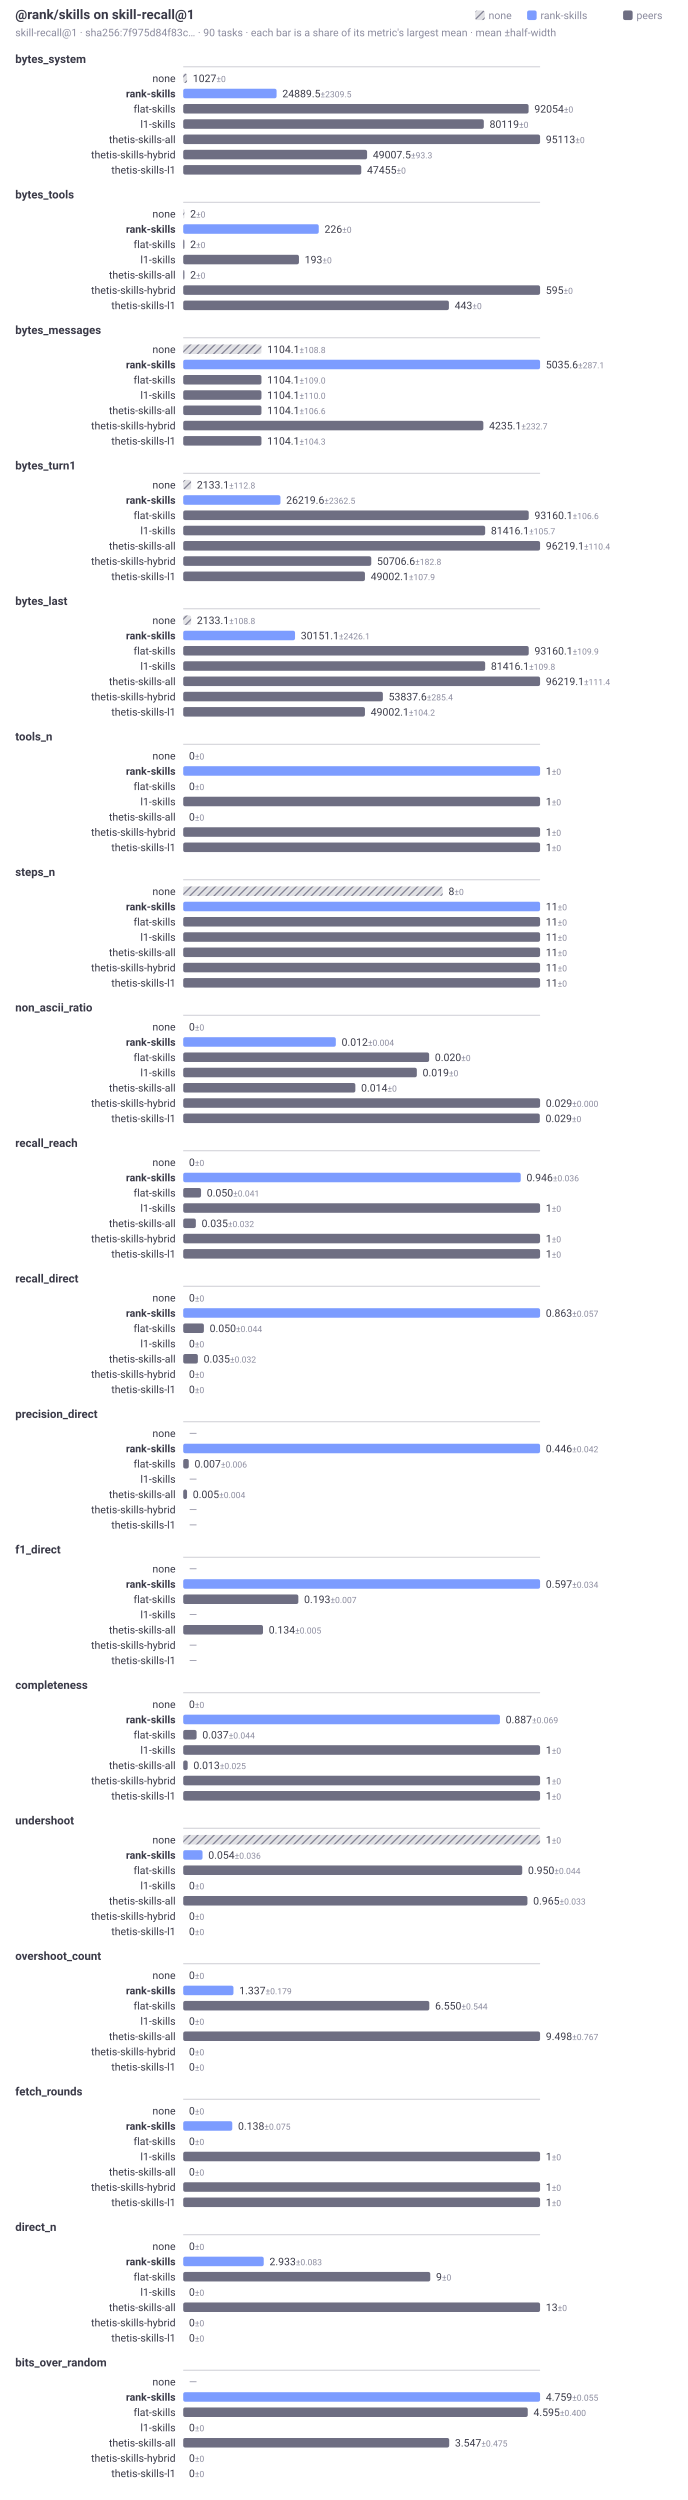
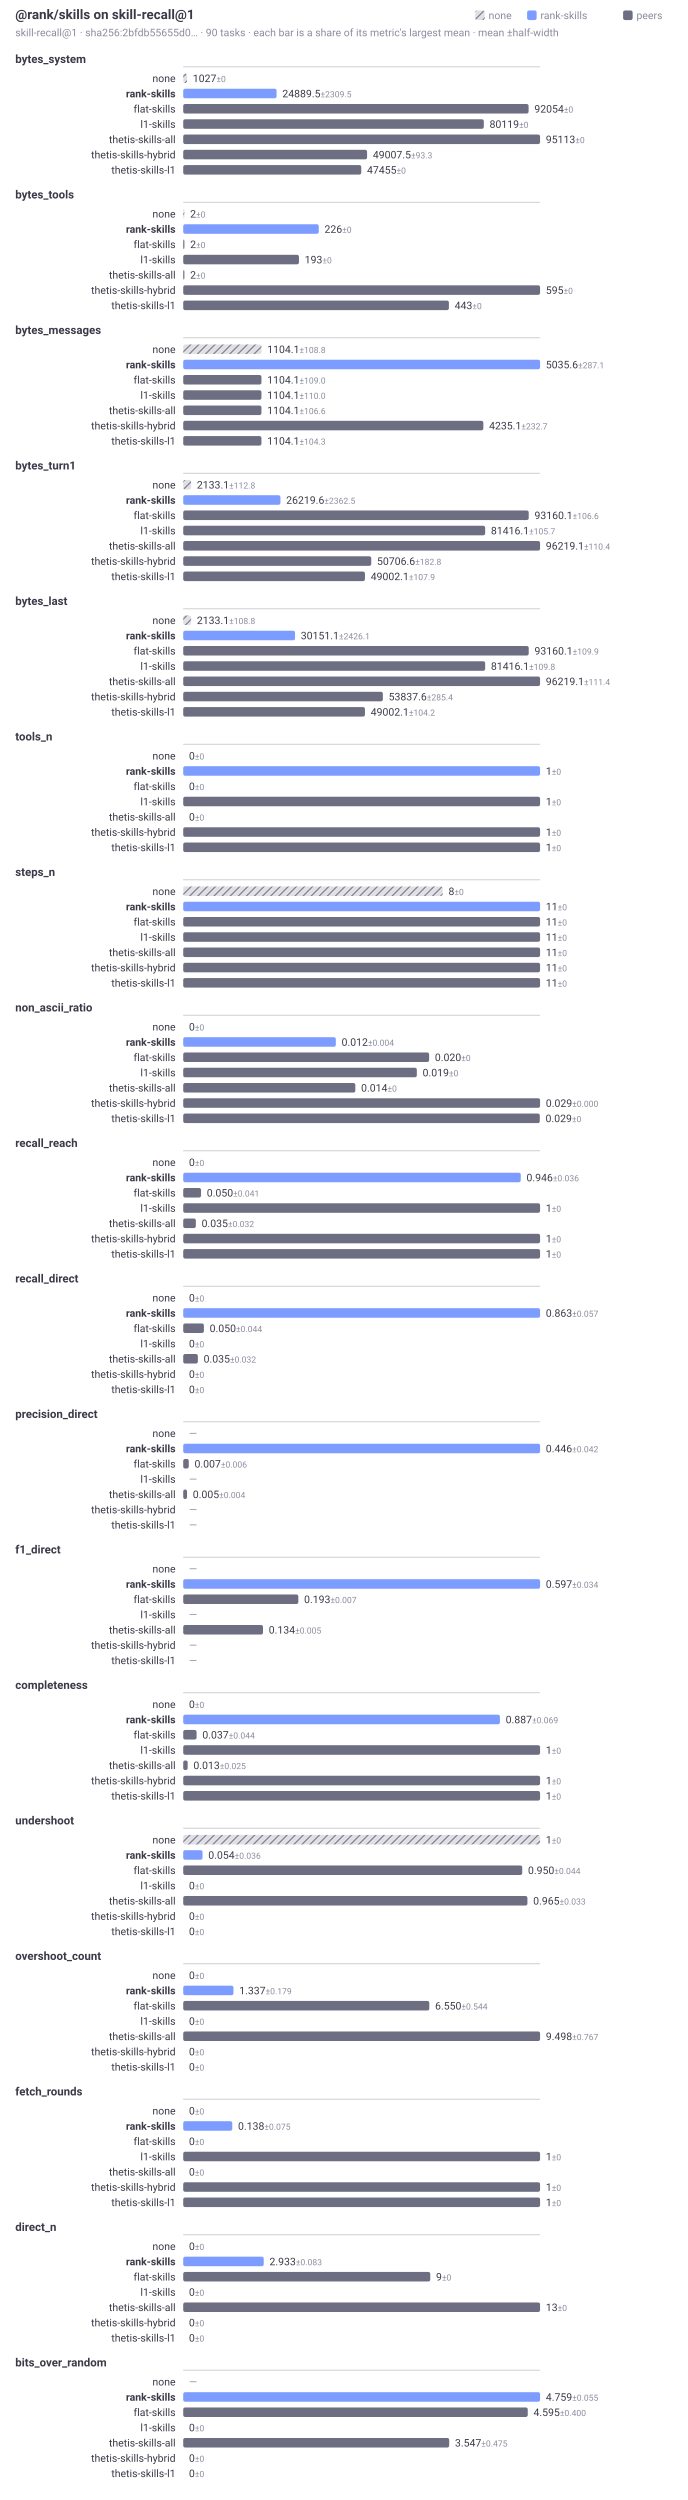
<svg xmlns="http://www.w3.org/2000/svg" width="720" height="2620" viewBox="0 0 720 2620" role="img" aria-labelledby="t d" font-family="system-ui, -apple-system, Segoe UI, Roboto, sans-serif">
  <style>.t{fill:#3a3a48}.f{fill:#8b8b9e}@media (prefers-color-scheme:dark){.t{fill:#d2d2dc}.f{fill:#9a9aae}}</style>
  <defs>
    <pattern id="hatch" width="6" height="6" patternUnits="userSpaceOnUse" patternTransform="rotate(45)">
      <rect width="6" height="6" fill="#6e6e82" fill-opacity="0.22" />
      <line x1="0" y1="0" x2="0" y2="6" stroke="#6e6e82" stroke-width="2" />
    </pattern>
  </defs>
  <text class="t" x="16" y="20" font-size="14" font-weight="600">@rank/skills on skill-recall@1</text>
-   <text class="f" x="16" y="38" font-size="11">skill-recall@1 · sha256:7f975d84f83c… · 90 tasks · each bar is a share of its metric's largest mean · mean ±half-width</text>
+   <text class="f" x="16" y="38" font-size="11">skill-recall@1 · sha256:2bfdb55655d0… · 90 tasks · each bar is a share of its metric's largest mean · mean ±half-width</text>
  <rect x="653" y="11" width="10" height="10" rx="2" fill="#6e6e82" />
  <text class="f" x="667" y="20" font-size="11">peers</text>
  <rect x="552.4" y="11" width="10" height="10" rx="2" fill="#7c9cff" />
  <text class="f" x="566.4" y="20" font-size="11">rank-skills</text>
  <rect x="498" y="11" width="10" height="10" rx="2" fill="url(#hatch)" />
  <text class="f" x="512" y="20" font-size="11">none</text>
  <text class="t" x="16" y="66" font-size="12" font-weight="600">bytes_system</text>
  <line x1="192" y1="70" x2="566" y2="70" stroke="#6e6e82" stroke-opacity="0.35" stroke-width="1" />
  <text class="t" x="184" y="86" font-size="11" text-anchor="end">none</text>
  <rect x="192" y="77" width="4.04" height="10" rx="2" fill="url(#hatch)" />
  <text class="t" x="202.04" y="86" font-size="11">1027<tspan class="f" font-size="9"> ±0</tspan>
  </text>
  <text class="t" x="184" y="102" font-size="11" text-anchor="end" font-weight="600">rank-skills</text>
  <rect x="192" y="93" width="97.87" height="10" rx="2" fill="#7c9cff" />
  <text class="t" x="295.87" y="102" font-size="11">24889.5<tspan class="f" font-size="9"> ±2309.5</tspan>
  </text>
  <text class="t" x="184" y="118" font-size="11" text-anchor="end">flat-skills</text>
  <rect x="192" y="109" width="361.97" height="10" rx="2" fill="#6e6e82" />
  <text class="t" x="559.97" y="118" font-size="11">92054<tspan class="f" font-size="9"> ±0</tspan>
  </text>
  <text class="t" x="184" y="134" font-size="11" text-anchor="end">l1-skills</text>
  <rect x="192" y="125" width="315.04" height="10" rx="2" fill="#6e6e82" />
  <text class="t" x="513.04" y="134" font-size="11">80119<tspan class="f" font-size="9"> ±0</tspan>
  </text>
  <text class="t" x="184" y="150" font-size="11" text-anchor="end">thetis-skills-all</text>
  <rect x="192" y="141" width="374" height="10" rx="2" fill="#6e6e82" />
  <text class="t" x="572" y="150" font-size="11">95113<tspan class="f" font-size="9"> ±0</tspan>
  </text>
  <text class="t" x="184" y="166" font-size="11" text-anchor="end">thetis-skills-hybrid</text>
  <rect x="192" y="157" width="192.71" height="10" rx="2" fill="#6e6e82" />
  <text class="t" x="390.71" y="166" font-size="11">49007.5<tspan class="f" font-size="9"> ±93.3</tspan>
  </text>
  <text class="t" x="184" y="182" font-size="11" text-anchor="end">thetis-skills-l1</text>
  <rect x="192" y="173" width="186.6" height="10" rx="2" fill="#6e6e82" />
  <text class="t" x="384.6" y="182" font-size="11">47455<tspan class="f" font-size="9"> ±0</tspan>
  </text>
  <text class="t" x="16" y="208" font-size="12" font-weight="600">bytes_tools</text>
  <line x1="192" y1="212" x2="566" y2="212" stroke="#6e6e82" stroke-opacity="0.35" stroke-width="1" />
  <text class="t" x="184" y="228" font-size="11" text-anchor="end">none</text>
  <rect x="192" y="219" width="1.26" height="10" rx="2" fill="url(#hatch)" />
  <text class="t" x="199.26" y="228" font-size="11">2<tspan class="f" font-size="9"> ±0</tspan>
  </text>
  <text class="t" x="184" y="244" font-size="11" text-anchor="end" font-weight="600">rank-skills</text>
  <rect x="192" y="235" width="142.06" height="10" rx="2" fill="#7c9cff" />
  <text class="t" x="340.06" y="244" font-size="11">226<tspan class="f" font-size="9"> ±0</tspan>
  </text>
  <text class="t" x="184" y="260" font-size="11" text-anchor="end">flat-skills</text>
  <rect x="192" y="251" width="1.26" height="10" rx="2" fill="#6e6e82" />
  <text class="t" x="199.26" y="260" font-size="11">2<tspan class="f" font-size="9"> ±0</tspan>
  </text>
  <text class="t" x="184" y="276" font-size="11" text-anchor="end">l1-skills</text>
  <rect x="192" y="267" width="121.31" height="10" rx="2" fill="#6e6e82" />
  <text class="t" x="319.31" y="276" font-size="11">193<tspan class="f" font-size="9"> ±0</tspan>
  </text>
  <text class="t" x="184" y="292" font-size="11" text-anchor="end">thetis-skills-all</text>
  <rect x="192" y="283" width="1.26" height="10" rx="2" fill="#6e6e82" />
  <text class="t" x="199.26" y="292" font-size="11">2<tspan class="f" font-size="9"> ±0</tspan>
  </text>
  <text class="t" x="184" y="308" font-size="11" text-anchor="end">thetis-skills-hybrid</text>
  <rect x="192" y="299" width="374" height="10" rx="2" fill="#6e6e82" />
  <text class="t" x="572" y="308" font-size="11">595<tspan class="f" font-size="9"> ±0</tspan>
  </text>
  <text class="t" x="184" y="324" font-size="11" text-anchor="end">thetis-skills-l1</text>
  <rect x="192" y="315" width="278.46" height="10" rx="2" fill="#6e6e82" />
  <text class="t" x="476.46" y="324" font-size="11">443<tspan class="f" font-size="9"> ±0</tspan>
  </text>
  <text class="t" x="16" y="350" font-size="12" font-weight="600">bytes_messages</text>
  <line x1="192" y1="354" x2="566" y2="354" stroke="#6e6e82" stroke-opacity="0.35" stroke-width="1" />
  <text class="t" x="184" y="370" font-size="11" text-anchor="end">none</text>
  <rect x="192" y="361" width="82" height="10" rx="2" fill="url(#hatch)" />
  <text class="t" x="280" y="370" font-size="11">1104.1<tspan class="f" font-size="9"> ±108.8</tspan>
  </text>
  <text class="t" x="184" y="386" font-size="11" text-anchor="end" font-weight="600">rank-skills</text>
  <rect x="192" y="377" width="374" height="10" rx="2" fill="#7c9cff" />
  <text class="t" x="572" y="386" font-size="11">5035.6<tspan class="f" font-size="9"> ±287.1</tspan>
  </text>
  <text class="t" x="184" y="402" font-size="11" text-anchor="end">flat-skills</text>
  <rect x="192" y="393" width="82" height="10" rx="2" fill="#6e6e82" />
  <text class="t" x="280" y="402" font-size="11">1104.1<tspan class="f" font-size="9"> ±109.0</tspan>
  </text>
  <text class="t" x="184" y="418" font-size="11" text-anchor="end">l1-skills</text>
  <rect x="192" y="409" width="82" height="10" rx="2" fill="#6e6e82" />
  <text class="t" x="280" y="418" font-size="11">1104.1<tspan class="f" font-size="9"> ±110.0</tspan>
  </text>
  <text class="t" x="184" y="434" font-size="11" text-anchor="end">thetis-skills-all</text>
  <rect x="192" y="425" width="82" height="10" rx="2" fill="#6e6e82" />
  <text class="t" x="280" y="434" font-size="11">1104.1<tspan class="f" font-size="9"> ±106.6</tspan>
  </text>
  <text class="t" x="184" y="450" font-size="11" text-anchor="end">thetis-skills-hybrid</text>
  <rect x="192" y="441" width="314.55" height="10" rx="2" fill="#6e6e82" />
  <text class="t" x="512.55" y="450" font-size="11">4235.1<tspan class="f" font-size="9"> ±232.7</tspan>
  </text>
  <text class="t" x="184" y="466" font-size="11" text-anchor="end">thetis-skills-l1</text>
  <rect x="192" y="457" width="82" height="10" rx="2" fill="#6e6e82" />
  <text class="t" x="280" y="466" font-size="11">1104.1<tspan class="f" font-size="9"> ±104.3</tspan>
  </text>
  <text class="t" x="16" y="492" font-size="12" font-weight="600">bytes_turn1</text>
  <line x1="192" y1="496" x2="566" y2="496" stroke="#6e6e82" stroke-opacity="0.35" stroke-width="1" />
  <text class="t" x="184" y="512" font-size="11" text-anchor="end">none</text>
  <rect x="192" y="503" width="8.29" height="10" rx="2" fill="url(#hatch)" />
  <text class="t" x="206.29" y="512" font-size="11">2133.1<tspan class="f" font-size="9"> ±112.8</tspan>
  </text>
  <text class="t" x="184" y="528" font-size="11" text-anchor="end" font-weight="600">rank-skills</text>
  <rect x="192" y="519" width="101.91" height="10" rx="2" fill="#7c9cff" />
  <text class="t" x="299.91" y="528" font-size="11">26219.6<tspan class="f" font-size="9"> ±2362.5</tspan>
  </text>
  <text class="t" x="184" y="544" font-size="11" text-anchor="end">flat-skills</text>
  <rect x="192" y="535" width="362.11" height="10" rx="2" fill="#6e6e82" />
  <text class="t" x="560.11" y="544" font-size="11">93160.1<tspan class="f" font-size="9"> ±106.6</tspan>
  </text>
  <text class="t" x="184" y="560" font-size="11" text-anchor="end">l1-skills</text>
  <rect x="192" y="551" width="316.46" height="10" rx="2" fill="#6e6e82" />
  <text class="t" x="514.46" y="560" font-size="11">81416.1<tspan class="f" font-size="9"> ±105.7</tspan>
  </text>
  <text class="t" x="184" y="576" font-size="11" text-anchor="end">thetis-skills-all</text>
  <rect x="192" y="567" width="374" height="10" rx="2" fill="#6e6e82" />
  <text class="t" x="572" y="576" font-size="11">96219.1<tspan class="f" font-size="9"> ±110.4</tspan>
  </text>
  <text class="t" x="184" y="592" font-size="11" text-anchor="end">thetis-skills-hybrid</text>
  <rect x="192" y="583" width="197.09" height="10" rx="2" fill="#6e6e82" />
  <text class="t" x="395.09" y="592" font-size="11">50706.6<tspan class="f" font-size="9"> ±182.8</tspan>
  </text>
  <text class="t" x="184" y="608" font-size="11" text-anchor="end">thetis-skills-l1</text>
  <rect x="192" y="599" width="190.47" height="10" rx="2" fill="#6e6e82" />
  <text class="t" x="388.47" y="608" font-size="11">49002.1<tspan class="f" font-size="9"> ±107.9</tspan>
  </text>
  <text class="t" x="16" y="634" font-size="12" font-weight="600">bytes_last</text>
  <line x1="192" y1="638" x2="566" y2="638" stroke="#6e6e82" stroke-opacity="0.35" stroke-width="1" />
  <text class="t" x="184" y="654" font-size="11" text-anchor="end">none</text>
  <rect x="192" y="645" width="8.29" height="10" rx="2" fill="url(#hatch)" />
  <text class="t" x="206.29" y="654" font-size="11">2133.1<tspan class="f" font-size="9"> ±108.8</tspan>
  </text>
  <text class="t" x="184" y="670" font-size="11" text-anchor="end" font-weight="600">rank-skills</text>
  <rect x="192" y="661" width="117.2" height="10" rx="2" fill="#7c9cff" />
  <text class="t" x="315.2" y="670" font-size="11">30151.1<tspan class="f" font-size="9"> ±2426.1</tspan>
  </text>
  <text class="t" x="184" y="686" font-size="11" text-anchor="end">flat-skills</text>
  <rect x="192" y="677" width="362.11" height="10" rx="2" fill="#6e6e82" />
  <text class="t" x="560.11" y="686" font-size="11">93160.1<tspan class="f" font-size="9"> ±109.9</tspan>
  </text>
  <text class="t" x="184" y="702" font-size="11" text-anchor="end">l1-skills</text>
  <rect x="192" y="693" width="316.46" height="10" rx="2" fill="#6e6e82" />
  <text class="t" x="514.46" y="702" font-size="11">81416.1<tspan class="f" font-size="9"> ±109.8</tspan>
  </text>
  <text class="t" x="184" y="718" font-size="11" text-anchor="end">thetis-skills-all</text>
  <rect x="192" y="709" width="374" height="10" rx="2" fill="#6e6e82" />
  <text class="t" x="572" y="718" font-size="11">96219.1<tspan class="f" font-size="9"> ±111.4</tspan>
  </text>
  <text class="t" x="184" y="734" font-size="11" text-anchor="end">thetis-skills-hybrid</text>
  <rect x="192" y="725" width="209.26" height="10" rx="2" fill="#6e6e82" />
  <text class="t" x="407.26" y="734" font-size="11">53837.6<tspan class="f" font-size="9"> ±285.4</tspan>
  </text>
  <text class="t" x="184" y="750" font-size="11" text-anchor="end">thetis-skills-l1</text>
  <rect x="192" y="741" width="190.47" height="10" rx="2" fill="#6e6e82" />
  <text class="t" x="388.47" y="750" font-size="11">49002.1<tspan class="f" font-size="9"> ±104.2</tspan>
  </text>
  <text class="t" x="16" y="776" font-size="12" font-weight="600">tools_n</text>
  <line x1="192" y1="780" x2="566" y2="780" stroke="#6e6e82" stroke-opacity="0.35" stroke-width="1" />
  <text class="t" x="184" y="796" font-size="11" text-anchor="end">none</text>
  <rect x="192" y="787" width="0" height="10" rx="2" fill="url(#hatch)" />
  <text class="t" x="198" y="796" font-size="11">0<tspan class="f" font-size="9"> ±0</tspan>
  </text>
  <text class="t" x="184" y="812" font-size="11" text-anchor="end" font-weight="600">rank-skills</text>
  <rect x="192" y="803" width="374" height="10" rx="2" fill="#7c9cff" />
  <text class="t" x="572" y="812" font-size="11">1<tspan class="f" font-size="9"> ±0</tspan>
  </text>
  <text class="t" x="184" y="828" font-size="11" text-anchor="end">flat-skills</text>
  <rect x="192" y="819" width="0" height="10" rx="2" fill="#6e6e82" />
  <text class="t" x="198" y="828" font-size="11">0<tspan class="f" font-size="9"> ±0</tspan>
  </text>
  <text class="t" x="184" y="844" font-size="11" text-anchor="end">l1-skills</text>
  <rect x="192" y="835" width="374" height="10" rx="2" fill="#6e6e82" />
  <text class="t" x="572" y="844" font-size="11">1<tspan class="f" font-size="9"> ±0</tspan>
  </text>
  <text class="t" x="184" y="860" font-size="11" text-anchor="end">thetis-skills-all</text>
  <rect x="192" y="851" width="0" height="10" rx="2" fill="#6e6e82" />
  <text class="t" x="198" y="860" font-size="11">0<tspan class="f" font-size="9"> ±0</tspan>
  </text>
  <text class="t" x="184" y="876" font-size="11" text-anchor="end">thetis-skills-hybrid</text>
  <rect x="192" y="867" width="374" height="10" rx="2" fill="#6e6e82" />
  <text class="t" x="572" y="876" font-size="11">1<tspan class="f" font-size="9"> ±0</tspan>
  </text>
  <text class="t" x="184" y="892" font-size="11" text-anchor="end">thetis-skills-l1</text>
  <rect x="192" y="883" width="374" height="10" rx="2" fill="#6e6e82" />
  <text class="t" x="572" y="892" font-size="11">1<tspan class="f" font-size="9"> ±0</tspan>
  </text>
  <text class="t" x="16" y="918" font-size="12" font-weight="600">steps_n</text>
  <line x1="192" y1="922" x2="566" y2="922" stroke="#6e6e82" stroke-opacity="0.35" stroke-width="1" />
  <text class="t" x="184" y="938" font-size="11" text-anchor="end">none</text>
  <rect x="192" y="929" width="272" height="10" rx="2" fill="url(#hatch)" />
  <text class="t" x="470" y="938" font-size="11">8<tspan class="f" font-size="9"> ±0</tspan>
  </text>
  <text class="t" x="184" y="954" font-size="11" text-anchor="end" font-weight="600">rank-skills</text>
  <rect x="192" y="945" width="374" height="10" rx="2" fill="#7c9cff" />
  <text class="t" x="572" y="954" font-size="11">11<tspan class="f" font-size="9"> ±0</tspan>
  </text>
  <text class="t" x="184" y="970" font-size="11" text-anchor="end">flat-skills</text>
  <rect x="192" y="961" width="374" height="10" rx="2" fill="#6e6e82" />
  <text class="t" x="572" y="970" font-size="11">11<tspan class="f" font-size="9"> ±0</tspan>
  </text>
  <text class="t" x="184" y="986" font-size="11" text-anchor="end">l1-skills</text>
  <rect x="192" y="977" width="374" height="10" rx="2" fill="#6e6e82" />
  <text class="t" x="572" y="986" font-size="11">11<tspan class="f" font-size="9"> ±0</tspan>
  </text>
  <text class="t" x="184" y="1002" font-size="11" text-anchor="end">thetis-skills-all</text>
  <rect x="192" y="993" width="374" height="10" rx="2" fill="#6e6e82" />
  <text class="t" x="572" y="1002" font-size="11">11<tspan class="f" font-size="9"> ±0</tspan>
  </text>
  <text class="t" x="184" y="1018" font-size="11" text-anchor="end">thetis-skills-hybrid</text>
  <rect x="192" y="1009" width="374" height="10" rx="2" fill="#6e6e82" />
  <text class="t" x="572" y="1018" font-size="11">11<tspan class="f" font-size="9"> ±0</tspan>
  </text>
  <text class="t" x="184" y="1034" font-size="11" text-anchor="end">thetis-skills-l1</text>
  <rect x="192" y="1025" width="374" height="10" rx="2" fill="#6e6e82" />
  <text class="t" x="572" y="1034" font-size="11">11<tspan class="f" font-size="9"> ±0</tspan>
  </text>
  <text class="t" x="16" y="1060" font-size="12" font-weight="600">non_ascii_ratio</text>
  <line x1="192" y1="1064" x2="566" y2="1064" stroke="#6e6e82" stroke-opacity="0.35" stroke-width="1" />
  <text class="t" x="184" y="1080" font-size="11" text-anchor="end">none</text>
  <rect x="192" y="1071" width="0" height="10" rx="2" fill="url(#hatch)" />
  <text class="t" x="198" y="1080" font-size="11">0<tspan class="f" font-size="9"> ±0</tspan>
  </text>
  <text class="t" x="184" y="1096" font-size="11" text-anchor="end" font-weight="600">rank-skills</text>
  <rect x="192" y="1087" width="159.94" height="10" rx="2" fill="#7c9cff" />
  <text class="t" x="357.94" y="1096" font-size="11">0.012<tspan class="f" font-size="9"> ±0.004</tspan>
  </text>
  <text class="t" x="184" y="1112" font-size="11" text-anchor="end">flat-skills</text>
  <rect x="192" y="1103" width="257.73" height="10" rx="2" fill="#6e6e82" />
  <text class="t" x="455.73" y="1112" font-size="11">0.020<tspan class="f" font-size="9"> ±0</tspan>
  </text>
  <text class="t" x="184" y="1128" font-size="11" text-anchor="end">l1-skills</text>
  <rect x="192" y="1119" width="244.85" height="10" rx="2" fill="#6e6e82" />
  <text class="t" x="442.85" y="1128" font-size="11">0.019<tspan class="f" font-size="9"> ±0</tspan>
  </text>
  <text class="t" x="184" y="1144" font-size="11" text-anchor="end">thetis-skills-all</text>
  <rect x="192" y="1135" width="180.41" height="10" rx="2" fill="#6e6e82" />
  <text class="t" x="378.41" y="1144" font-size="11">0.014<tspan class="f" font-size="9"> ±0</tspan>
  </text>
  <text class="t" x="184" y="1160" font-size="11" text-anchor="end">thetis-skills-hybrid</text>
  <rect x="192" y="1151" width="374" height="10" rx="2" fill="#6e6e82" />
  <text class="t" x="572" y="1160" font-size="11">0.029<tspan class="f" font-size="9"> ±0.000</tspan>
  </text>
  <text class="t" x="184" y="1176" font-size="11" text-anchor="end">thetis-skills-l1</text>
  <rect x="192" y="1167" width="373.71" height="10" rx="2" fill="#6e6e82" />
  <text class="t" x="571.71" y="1176" font-size="11">0.029<tspan class="f" font-size="9"> ±0</tspan>
  </text>
  <text class="t" x="16" y="1202" font-size="12" font-weight="600">recall_reach</text>
  <line x1="192" y1="1206" x2="566" y2="1206" stroke="#6e6e82" stroke-opacity="0.35" stroke-width="1" />
  <text class="t" x="184" y="1222" font-size="11" text-anchor="end">none</text>
  <rect x="192" y="1213" width="0" height="10" rx="2" fill="url(#hatch)" />
  <text class="t" x="198" y="1222" font-size="11">0<tspan class="f" font-size="9"> ±0</tspan>
  </text>
  <text class="t" x="184" y="1238" font-size="11" text-anchor="end" font-weight="600">rank-skills</text>
  <rect x="192" y="1229" width="353.74" height="10" rx="2" fill="#7c9cff" />
  <text class="t" x="551.74" y="1238" font-size="11">0.946<tspan class="f" font-size="9"> ±0.036</tspan>
  </text>
  <text class="t" x="184" y="1254" font-size="11" text-anchor="end">flat-skills</text>
  <rect x="192" y="1245" width="18.7" height="10" rx="2" fill="#6e6e82" />
  <text class="t" x="216.7" y="1254" font-size="11">0.050<tspan class="f" font-size="9"> ±0.041</tspan>
  </text>
  <text class="t" x="184" y="1270" font-size="11" text-anchor="end">l1-skills</text>
  <rect x="192" y="1261" width="374" height="10" rx="2" fill="#6e6e82" />
  <text class="t" x="572" y="1270" font-size="11">1<tspan class="f" font-size="9"> ±0</tspan>
  </text>
  <text class="t" x="184" y="1286" font-size="11" text-anchor="end">thetis-skills-all</text>
  <rect x="192" y="1277" width="13.25" height="10" rx="2" fill="#6e6e82" />
  <text class="t" x="211.25" y="1286" font-size="11">0.035<tspan class="f" font-size="9"> ±0.032</tspan>
  </text>
  <text class="t" x="184" y="1302" font-size="11" text-anchor="end">thetis-skills-hybrid</text>
  <rect x="192" y="1293" width="374" height="10" rx="2" fill="#6e6e82" />
  <text class="t" x="572" y="1302" font-size="11">1<tspan class="f" font-size="9"> ±0</tspan>
  </text>
  <text class="t" x="184" y="1318" font-size="11" text-anchor="end">thetis-skills-l1</text>
  <rect x="192" y="1309" width="374" height="10" rx="2" fill="#6e6e82" />
  <text class="t" x="572" y="1318" font-size="11">1<tspan class="f" font-size="9"> ±0</tspan>
  </text>
  <text class="t" x="16" y="1344" font-size="12" font-weight="600">recall_direct</text>
  <line x1="192" y1="1348" x2="566" y2="1348" stroke="#6e6e82" stroke-opacity="0.35" stroke-width="1" />
  <text class="t" x="184" y="1364" font-size="11" text-anchor="end">none</text>
  <rect x="192" y="1355" width="0" height="10" rx="2" fill="url(#hatch)" />
  <text class="t" x="198" y="1364" font-size="11">0<tspan class="f" font-size="9"> ±0</tspan>
  </text>
  <text class="t" x="184" y="1380" font-size="11" text-anchor="end" font-weight="600">rank-skills</text>
  <rect x="192" y="1371" width="374" height="10" rx="2" fill="#7c9cff" />
  <text class="t" x="572" y="1380" font-size="11">0.863<tspan class="f" font-size="9"> ±0.057</tspan>
  </text>
  <text class="t" x="184" y="1396" font-size="11" text-anchor="end">flat-skills</text>
  <rect x="192" y="1387" width="21.68" height="10" rx="2" fill="#6e6e82" />
  <text class="t" x="219.68" y="1396" font-size="11">0.050<tspan class="f" font-size="9"> ±0.044</tspan>
  </text>
  <text class="t" x="184" y="1412" font-size="11" text-anchor="end">l1-skills</text>
  <rect x="192" y="1403" width="0" height="10" rx="2" fill="#6e6e82" />
  <text class="t" x="198" y="1412" font-size="11">0<tspan class="f" font-size="9"> ±0</tspan>
  </text>
  <text class="t" x="184" y="1428" font-size="11" text-anchor="end">thetis-skills-all</text>
  <rect x="192" y="1419" width="15.36" height="10" rx="2" fill="#6e6e82" />
  <text class="t" x="213.36" y="1428" font-size="11">0.035<tspan class="f" font-size="9"> ±0.032</tspan>
  </text>
  <text class="t" x="184" y="1444" font-size="11" text-anchor="end">thetis-skills-hybrid</text>
  <rect x="192" y="1435" width="0" height="10" rx="2" fill="#6e6e82" />
  <text class="t" x="198" y="1444" font-size="11">0<tspan class="f" font-size="9"> ±0</tspan>
  </text>
  <text class="t" x="184" y="1460" font-size="11" text-anchor="end">thetis-skills-l1</text>
  <rect x="192" y="1451" width="0" height="10" rx="2" fill="#6e6e82" />
  <text class="t" x="198" y="1460" font-size="11">0<tspan class="f" font-size="9"> ±0</tspan>
  </text>
  <text class="t" x="16" y="1486" font-size="12" font-weight="600">precision_direct</text>
  <line x1="192" y1="1490" x2="566" y2="1490" stroke="#6e6e82" stroke-opacity="0.35" stroke-width="1" />
  <text class="t" x="184" y="1506" font-size="11" text-anchor="end">none</text>
  <rect x="192" y="1497" width="0" height="10" rx="2" fill="url(#hatch)" />
  <text class="f" x="198" y="1506" font-size="11">—</text>
  <text class="t" x="184" y="1522" font-size="11" text-anchor="end" font-weight="600">rank-skills</text>
  <rect x="192" y="1513" width="374" height="10" rx="2" fill="#7c9cff" />
  <text class="t" x="572" y="1522" font-size="11">0.446<tspan class="f" font-size="9"> ±0.042</tspan>
  </text>
  <text class="t" x="184" y="1538" font-size="11" text-anchor="end">flat-skills</text>
  <rect x="192" y="1529" width="5.83" height="10" rx="2" fill="#6e6e82" />
  <text class="t" x="203.83" y="1538" font-size="11">0.007<tspan class="f" font-size="9"> ±0.006</tspan>
  </text>
  <text class="t" x="184" y="1554" font-size="11" text-anchor="end">l1-skills</text>
  <rect x="192" y="1545" width="0" height="10" rx="2" fill="#6e6e82" />
  <text class="f" x="198" y="1554" font-size="11">—</text>
  <text class="t" x="184" y="1570" font-size="11" text-anchor="end">thetis-skills-all</text>
  <rect x="192" y="1561" width="4.03" height="10" rx="2" fill="#6e6e82" />
  <text class="t" x="202.03" y="1570" font-size="11">0.005<tspan class="f" font-size="9"> ±0.004</tspan>
  </text>
  <text class="t" x="184" y="1586" font-size="11" text-anchor="end">thetis-skills-hybrid</text>
  <rect x="192" y="1577" width="0" height="10" rx="2" fill="#6e6e82" />
  <text class="f" x="198" y="1586" font-size="11">—</text>
  <text class="t" x="184" y="1602" font-size="11" text-anchor="end">thetis-skills-l1</text>
  <rect x="192" y="1593" width="0" height="10" rx="2" fill="#6e6e82" />
  <text class="f" x="198" y="1602" font-size="11">—</text>
  <text class="t" x="16" y="1628" font-size="12" font-weight="600">f1_direct</text>
  <line x1="192" y1="1632" x2="566" y2="1632" stroke="#6e6e82" stroke-opacity="0.35" stroke-width="1" />
  <text class="t" x="184" y="1648" font-size="11" text-anchor="end">none</text>
  <rect x="192" y="1639" width="0" height="10" rx="2" fill="url(#hatch)" />
  <text class="f" x="198" y="1648" font-size="11">—</text>
  <text class="t" x="184" y="1664" font-size="11" text-anchor="end" font-weight="600">rank-skills</text>
  <rect x="192" y="1655" width="374" height="10" rx="2" fill="#7c9cff" />
  <text class="t" x="572" y="1664" font-size="11">0.597<tspan class="f" font-size="9"> ±0.034</tspan>
  </text>
  <text class="t" x="184" y="1680" font-size="11" text-anchor="end">flat-skills</text>
  <rect x="192" y="1671" width="120.66" height="10" rx="2" fill="#6e6e82" />
  <text class="t" x="318.66" y="1680" font-size="11">0.193<tspan class="f" font-size="9"> ±0.007</tspan>
  </text>
  <text class="t" x="184" y="1696" font-size="11" text-anchor="end">l1-skills</text>
  <rect x="192" y="1687" width="0" height="10" rx="2" fill="#6e6e82" />
  <text class="f" x="198" y="1696" font-size="11">—</text>
  <text class="t" x="184" y="1712" font-size="11" text-anchor="end">thetis-skills-all</text>
  <rect x="192" y="1703" width="83.63" height="10" rx="2" fill="#6e6e82" />
  <text class="t" x="281.63" y="1712" font-size="11">0.134<tspan class="f" font-size="9"> ±0.005</tspan>
  </text>
  <text class="t" x="184" y="1728" font-size="11" text-anchor="end">thetis-skills-hybrid</text>
  <rect x="192" y="1719" width="0" height="10" rx="2" fill="#6e6e82" />
  <text class="f" x="198" y="1728" font-size="11">—</text>
  <text class="t" x="184" y="1744" font-size="11" text-anchor="end">thetis-skills-l1</text>
  <rect x="192" y="1735" width="0" height="10" rx="2" fill="#6e6e82" />
  <text class="f" x="198" y="1744" font-size="11">—</text>
  <text class="t" x="16" y="1770" font-size="12" font-weight="600">completeness</text>
  <line x1="192" y1="1774" x2="566" y2="1774" stroke="#6e6e82" stroke-opacity="0.35" stroke-width="1" />
  <text class="t" x="184" y="1790" font-size="11" text-anchor="end">none</text>
  <rect x="192" y="1781" width="0" height="10" rx="2" fill="url(#hatch)" />
  <text class="t" x="198" y="1790" font-size="11">0<tspan class="f" font-size="9"> ±0</tspan>
  </text>
  <text class="t" x="184" y="1806" font-size="11" text-anchor="end" font-weight="600">rank-skills</text>
  <rect x="192" y="1797" width="331.93" height="10" rx="2" fill="#7c9cff" />
  <text class="t" x="529.92" y="1806" font-size="11">0.887<tspan class="f" font-size="9"> ±0.069</tspan>
  </text>
  <text class="t" x="184" y="1822" font-size="11" text-anchor="end">flat-skills</text>
  <rect x="192" y="1813" width="14.03" height="10" rx="2" fill="#6e6e82" />
  <text class="t" x="212.03" y="1822" font-size="11">0.037<tspan class="f" font-size="9"> ±0.044</tspan>
  </text>
  <text class="t" x="184" y="1838" font-size="11" text-anchor="end">l1-skills</text>
  <rect x="192" y="1829" width="374" height="10" rx="2" fill="#6e6e82" />
  <text class="t" x="572" y="1838" font-size="11">1<tspan class="f" font-size="9"> ±0</tspan>
  </text>
  <text class="t" x="184" y="1854" font-size="11" text-anchor="end">thetis-skills-all</text>
  <rect x="192" y="1845" width="4.68" height="10" rx="2" fill="#6e6e82" />
  <text class="t" x="202.68" y="1854" font-size="11">0.013<tspan class="f" font-size="9"> ±0.025</tspan>
  </text>
  <text class="t" x="184" y="1870" font-size="11" text-anchor="end">thetis-skills-hybrid</text>
  <rect x="192" y="1861" width="374" height="10" rx="2" fill="#6e6e82" />
  <text class="t" x="572" y="1870" font-size="11">1<tspan class="f" font-size="9"> ±0</tspan>
  </text>
  <text class="t" x="184" y="1886" font-size="11" text-anchor="end">thetis-skills-l1</text>
  <rect x="192" y="1877" width="374" height="10" rx="2" fill="#6e6e82" />
  <text class="t" x="572" y="1886" font-size="11">1<tspan class="f" font-size="9"> ±0</tspan>
  </text>
  <text class="t" x="16" y="1912" font-size="12" font-weight="600">undershoot</text>
  <line x1="192" y1="1916" x2="566" y2="1916" stroke="#6e6e82" stroke-opacity="0.35" stroke-width="1" />
  <text class="t" x="184" y="1932" font-size="11" text-anchor="end">none</text>
  <rect x="192" y="1923" width="374" height="10" rx="2" fill="url(#hatch)" />
  <text class="t" x="572" y="1932" font-size="11">1<tspan class="f" font-size="9"> ±0</tspan>
  </text>
  <text class="t" x="184" y="1948" font-size="11" text-anchor="end" font-weight="600">rank-skills</text>
  <rect x="192" y="1939" width="20.26" height="10" rx="2" fill="#7c9cff" />
  <text class="t" x="218.26" y="1948" font-size="11">0.054<tspan class="f" font-size="9"> ±0.036</tspan>
  </text>
  <text class="t" x="184" y="1964" font-size="11" text-anchor="end">flat-skills</text>
  <rect x="192" y="1955" width="355.3" height="10" rx="2" fill="#6e6e82" />
  <text class="t" x="553.3" y="1964" font-size="11">0.950<tspan class="f" font-size="9"> ±0.044</tspan>
  </text>
  <text class="t" x="184" y="1980" font-size="11" text-anchor="end">l1-skills</text>
  <rect x="192" y="1971" width="0" height="10" rx="2" fill="#6e6e82" />
  <text class="t" x="198" y="1980" font-size="11">0<tspan class="f" font-size="9"> ±0</tspan>
  </text>
  <text class="t" x="184" y="1996" font-size="11" text-anchor="end">thetis-skills-all</text>
  <rect x="192" y="1987" width="360.75" height="10" rx="2" fill="#6e6e82" />
  <text class="t" x="558.75" y="1996" font-size="11">0.965<tspan class="f" font-size="9"> ±0.033</tspan>
  </text>
  <text class="t" x="184" y="2012" font-size="11" text-anchor="end">thetis-skills-hybrid</text>
  <rect x="192" y="2003" width="0" height="10" rx="2" fill="#6e6e82" />
  <text class="t" x="198" y="2012" font-size="11">0<tspan class="f" font-size="9"> ±0</tspan>
  </text>
  <text class="t" x="184" y="2028" font-size="11" text-anchor="end">thetis-skills-l1</text>
  <rect x="192" y="2019" width="0" height="10" rx="2" fill="#6e6e82" />
  <text class="t" x="198" y="2028" font-size="11">0<tspan class="f" font-size="9"> ±0</tspan>
  </text>
  <text class="t" x="16" y="2054" font-size="12" font-weight="600">overshoot_count</text>
  <line x1="192" y1="2058" x2="566" y2="2058" stroke="#6e6e82" stroke-opacity="0.35" stroke-width="1" />
  <text class="t" x="184" y="2074" font-size="11" text-anchor="end">none</text>
  <rect x="192" y="2065" width="0" height="10" rx="2" fill="url(#hatch)" />
  <text class="t" x="198" y="2074" font-size="11">0<tspan class="f" font-size="9"> ±0</tspan>
  </text>
  <text class="t" x="184" y="2090" font-size="11" text-anchor="end" font-weight="600">rank-skills</text>
  <rect x="192" y="2081" width="52.67" height="10" rx="2" fill="#7c9cff" />
  <text class="t" x="250.67" y="2090" font-size="11">1.337<tspan class="f" font-size="9"> ±0.179</tspan>
  </text>
  <text class="t" x="184" y="2106" font-size="11" text-anchor="end">flat-skills</text>
  <rect x="192" y="2097" width="257.92" height="10" rx="2" fill="#6e6e82" />
  <text class="t" x="455.92" y="2106" font-size="11">6.550<tspan class="f" font-size="9"> ±0.544</tspan>
  </text>
  <text class="t" x="184" y="2122" font-size="11" text-anchor="end">l1-skills</text>
  <rect x="192" y="2113" width="0" height="10" rx="2" fill="#6e6e82" />
  <text class="t" x="198" y="2122" font-size="11">0<tspan class="f" font-size="9"> ±0</tspan>
  </text>
  <text class="t" x="184" y="2138" font-size="11" text-anchor="end">thetis-skills-all</text>
  <rect x="192" y="2129" width="374" height="10" rx="2" fill="#6e6e82" />
  <text class="t" x="572" y="2138" font-size="11">9.498<tspan class="f" font-size="9"> ±0.767</tspan>
  </text>
  <text class="t" x="184" y="2154" font-size="11" text-anchor="end">thetis-skills-hybrid</text>
  <rect x="192" y="2145" width="0" height="10" rx="2" fill="#6e6e82" />
  <text class="t" x="198" y="2154" font-size="11">0<tspan class="f" font-size="9"> ±0</tspan>
  </text>
  <text class="t" x="184" y="2170" font-size="11" text-anchor="end">thetis-skills-l1</text>
  <rect x="192" y="2161" width="0" height="10" rx="2" fill="#6e6e82" />
  <text class="t" x="198" y="2170" font-size="11">0<tspan class="f" font-size="9"> ±0</tspan>
  </text>
  <text class="t" x="16" y="2196" font-size="12" font-weight="600">fetch_rounds</text>
  <line x1="192" y1="2200" x2="566" y2="2200" stroke="#6e6e82" stroke-opacity="0.35" stroke-width="1" />
  <text class="t" x="184" y="2216" font-size="11" text-anchor="end">none</text>
  <rect x="192" y="2207" width="0" height="10" rx="2" fill="url(#hatch)" />
  <text class="t" x="198" y="2216" font-size="11">0<tspan class="f" font-size="9"> ±0</tspan>
  </text>
  <text class="t" x="184" y="2232" font-size="11" text-anchor="end" font-weight="600">rank-skills</text>
  <rect x="192" y="2223" width="51.43" height="10" rx="2" fill="#7c9cff" />
  <text class="t" x="249.43" y="2232" font-size="11">0.138<tspan class="f" font-size="9"> ±0.075</tspan>
  </text>
  <text class="t" x="184" y="2248" font-size="11" text-anchor="end">flat-skills</text>
  <rect x="192" y="2239" width="0" height="10" rx="2" fill="#6e6e82" />
  <text class="t" x="198" y="2248" font-size="11">0<tspan class="f" font-size="9"> ±0</tspan>
  </text>
  <text class="t" x="184" y="2264" font-size="11" text-anchor="end">l1-skills</text>
  <rect x="192" y="2255" width="374" height="10" rx="2" fill="#6e6e82" />
  <text class="t" x="572" y="2264" font-size="11">1<tspan class="f" font-size="9"> ±0</tspan>
  </text>
  <text class="t" x="184" y="2280" font-size="11" text-anchor="end">thetis-skills-all</text>
  <rect x="192" y="2271" width="0" height="10" rx="2" fill="#6e6e82" />
  <text class="t" x="198" y="2280" font-size="11">0<tspan class="f" font-size="9"> ±0</tspan>
  </text>
  <text class="t" x="184" y="2296" font-size="11" text-anchor="end">thetis-skills-hybrid</text>
  <rect x="192" y="2287" width="374" height="10" rx="2" fill="#6e6e82" />
  <text class="t" x="572" y="2296" font-size="11">1<tspan class="f" font-size="9"> ±0</tspan>
  </text>
  <text class="t" x="184" y="2312" font-size="11" text-anchor="end">thetis-skills-l1</text>
  <rect x="192" y="2303" width="374" height="10" rx="2" fill="#6e6e82" />
  <text class="t" x="572" y="2312" font-size="11">1<tspan class="f" font-size="9"> ±0</tspan>
  </text>
  <text class="t" x="16" y="2338" font-size="12" font-weight="600">direct_n</text>
  <line x1="192" y1="2342" x2="566" y2="2342" stroke="#6e6e82" stroke-opacity="0.35" stroke-width="1" />
  <text class="t" x="184" y="2358" font-size="11" text-anchor="end">none</text>
  <rect x="192" y="2349" width="0" height="10" rx="2" fill="url(#hatch)" />
  <text class="t" x="198" y="2358" font-size="11">0<tspan class="f" font-size="9"> ±0</tspan>
  </text>
  <text class="t" x="184" y="2374" font-size="11" text-anchor="end" font-weight="600">rank-skills</text>
  <rect x="192" y="2365" width="84.39" height="10" rx="2" fill="#7c9cff" />
  <text class="t" x="282.39" y="2374" font-size="11">2.933<tspan class="f" font-size="9"> ±0.083</tspan>
  </text>
  <text class="t" x="184" y="2390" font-size="11" text-anchor="end">flat-skills</text>
  <rect x="192" y="2381" width="258.92" height="10" rx="2" fill="#6e6e82" />
  <text class="t" x="456.92" y="2390" font-size="11">9<tspan class="f" font-size="9"> ±0</tspan>
  </text>
  <text class="t" x="184" y="2406" font-size="11" text-anchor="end">l1-skills</text>
  <rect x="192" y="2397" width="0" height="10" rx="2" fill="#6e6e82" />
  <text class="t" x="198" y="2406" font-size="11">0<tspan class="f" font-size="9"> ±0</tspan>
  </text>
  <text class="t" x="184" y="2422" font-size="11" text-anchor="end">thetis-skills-all</text>
  <rect x="192" y="2413" width="374" height="10" rx="2" fill="#6e6e82" />
  <text class="t" x="572" y="2422" font-size="11">13<tspan class="f" font-size="9"> ±0</tspan>
  </text>
  <text class="t" x="184" y="2438" font-size="11" text-anchor="end">thetis-skills-hybrid</text>
  <rect x="192" y="2429" width="0" height="10" rx="2" fill="#6e6e82" />
  <text class="t" x="198" y="2438" font-size="11">0<tspan class="f" font-size="9"> ±0</tspan>
  </text>
  <text class="t" x="184" y="2454" font-size="11" text-anchor="end">thetis-skills-l1</text>
  <rect x="192" y="2445" width="0" height="10" rx="2" fill="#6e6e82" />
  <text class="t" x="198" y="2454" font-size="11">0<tspan class="f" font-size="9"> ±0</tspan>
  </text>
  <text class="t" x="16" y="2480" font-size="12" font-weight="600">bits_over_random</text>
  <line x1="192" y1="2484" x2="566" y2="2484" stroke="#6e6e82" stroke-opacity="0.35" stroke-width="1" />
  <text class="t" x="184" y="2500" font-size="11" text-anchor="end">none</text>
  <rect x="192" y="2491" width="0" height="10" rx="2" fill="url(#hatch)" />
  <text class="f" x="198" y="2500" font-size="11">—</text>
  <text class="t" x="184" y="2516" font-size="11" text-anchor="end" font-weight="600">rank-skills</text>
  <rect x="192" y="2507" width="374" height="10" rx="2" fill="#7c9cff" />
  <text class="t" x="572" y="2516" font-size="11">4.759<tspan class="f" font-size="9"> ±0.055</tspan>
  </text>
  <text class="t" x="184" y="2532" font-size="11" text-anchor="end">flat-skills</text>
  <rect x="192" y="2523" width="361.09" height="10" rx="2" fill="#6e6e82" />
  <text class="t" x="559.09" y="2532" font-size="11">4.595<tspan class="f" font-size="9"> ±0.400</tspan>
  </text>
  <text class="t" x="184" y="2548" font-size="11" text-anchor="end">l1-skills</text>
  <rect x="192" y="2539" width="0" height="10" rx="2" fill="#6e6e82" />
  <text class="t" x="198" y="2548" font-size="11">0<tspan class="f" font-size="9"> ±0</tspan>
  </text>
  <text class="t" x="184" y="2564" font-size="11" text-anchor="end">thetis-skills-all</text>
  <rect x="192" y="2555" width="278.77" height="10" rx="2" fill="#6e6e82" />
  <text class="t" x="476.77" y="2564" font-size="11">3.547<tspan class="f" font-size="9"> ±0.475</tspan>
  </text>
  <text class="t" x="184" y="2580" font-size="11" text-anchor="end">thetis-skills-hybrid</text>
  <rect x="192" y="2571" width="0" height="10" rx="2" fill="#6e6e82" />
  <text class="t" x="198" y="2580" font-size="11">0<tspan class="f" font-size="9"> ±0</tspan>
  </text>
  <text class="t" x="184" y="2596" font-size="11" text-anchor="end">thetis-skills-l1</text>
  <rect x="192" y="2587" width="0" height="10" rx="2" fill="#6e6e82" />
  <text class="t" x="198" y="2596" font-size="11">0<tspan class="f" font-size="9"> ±0</tspan>
  </text>
</svg>
